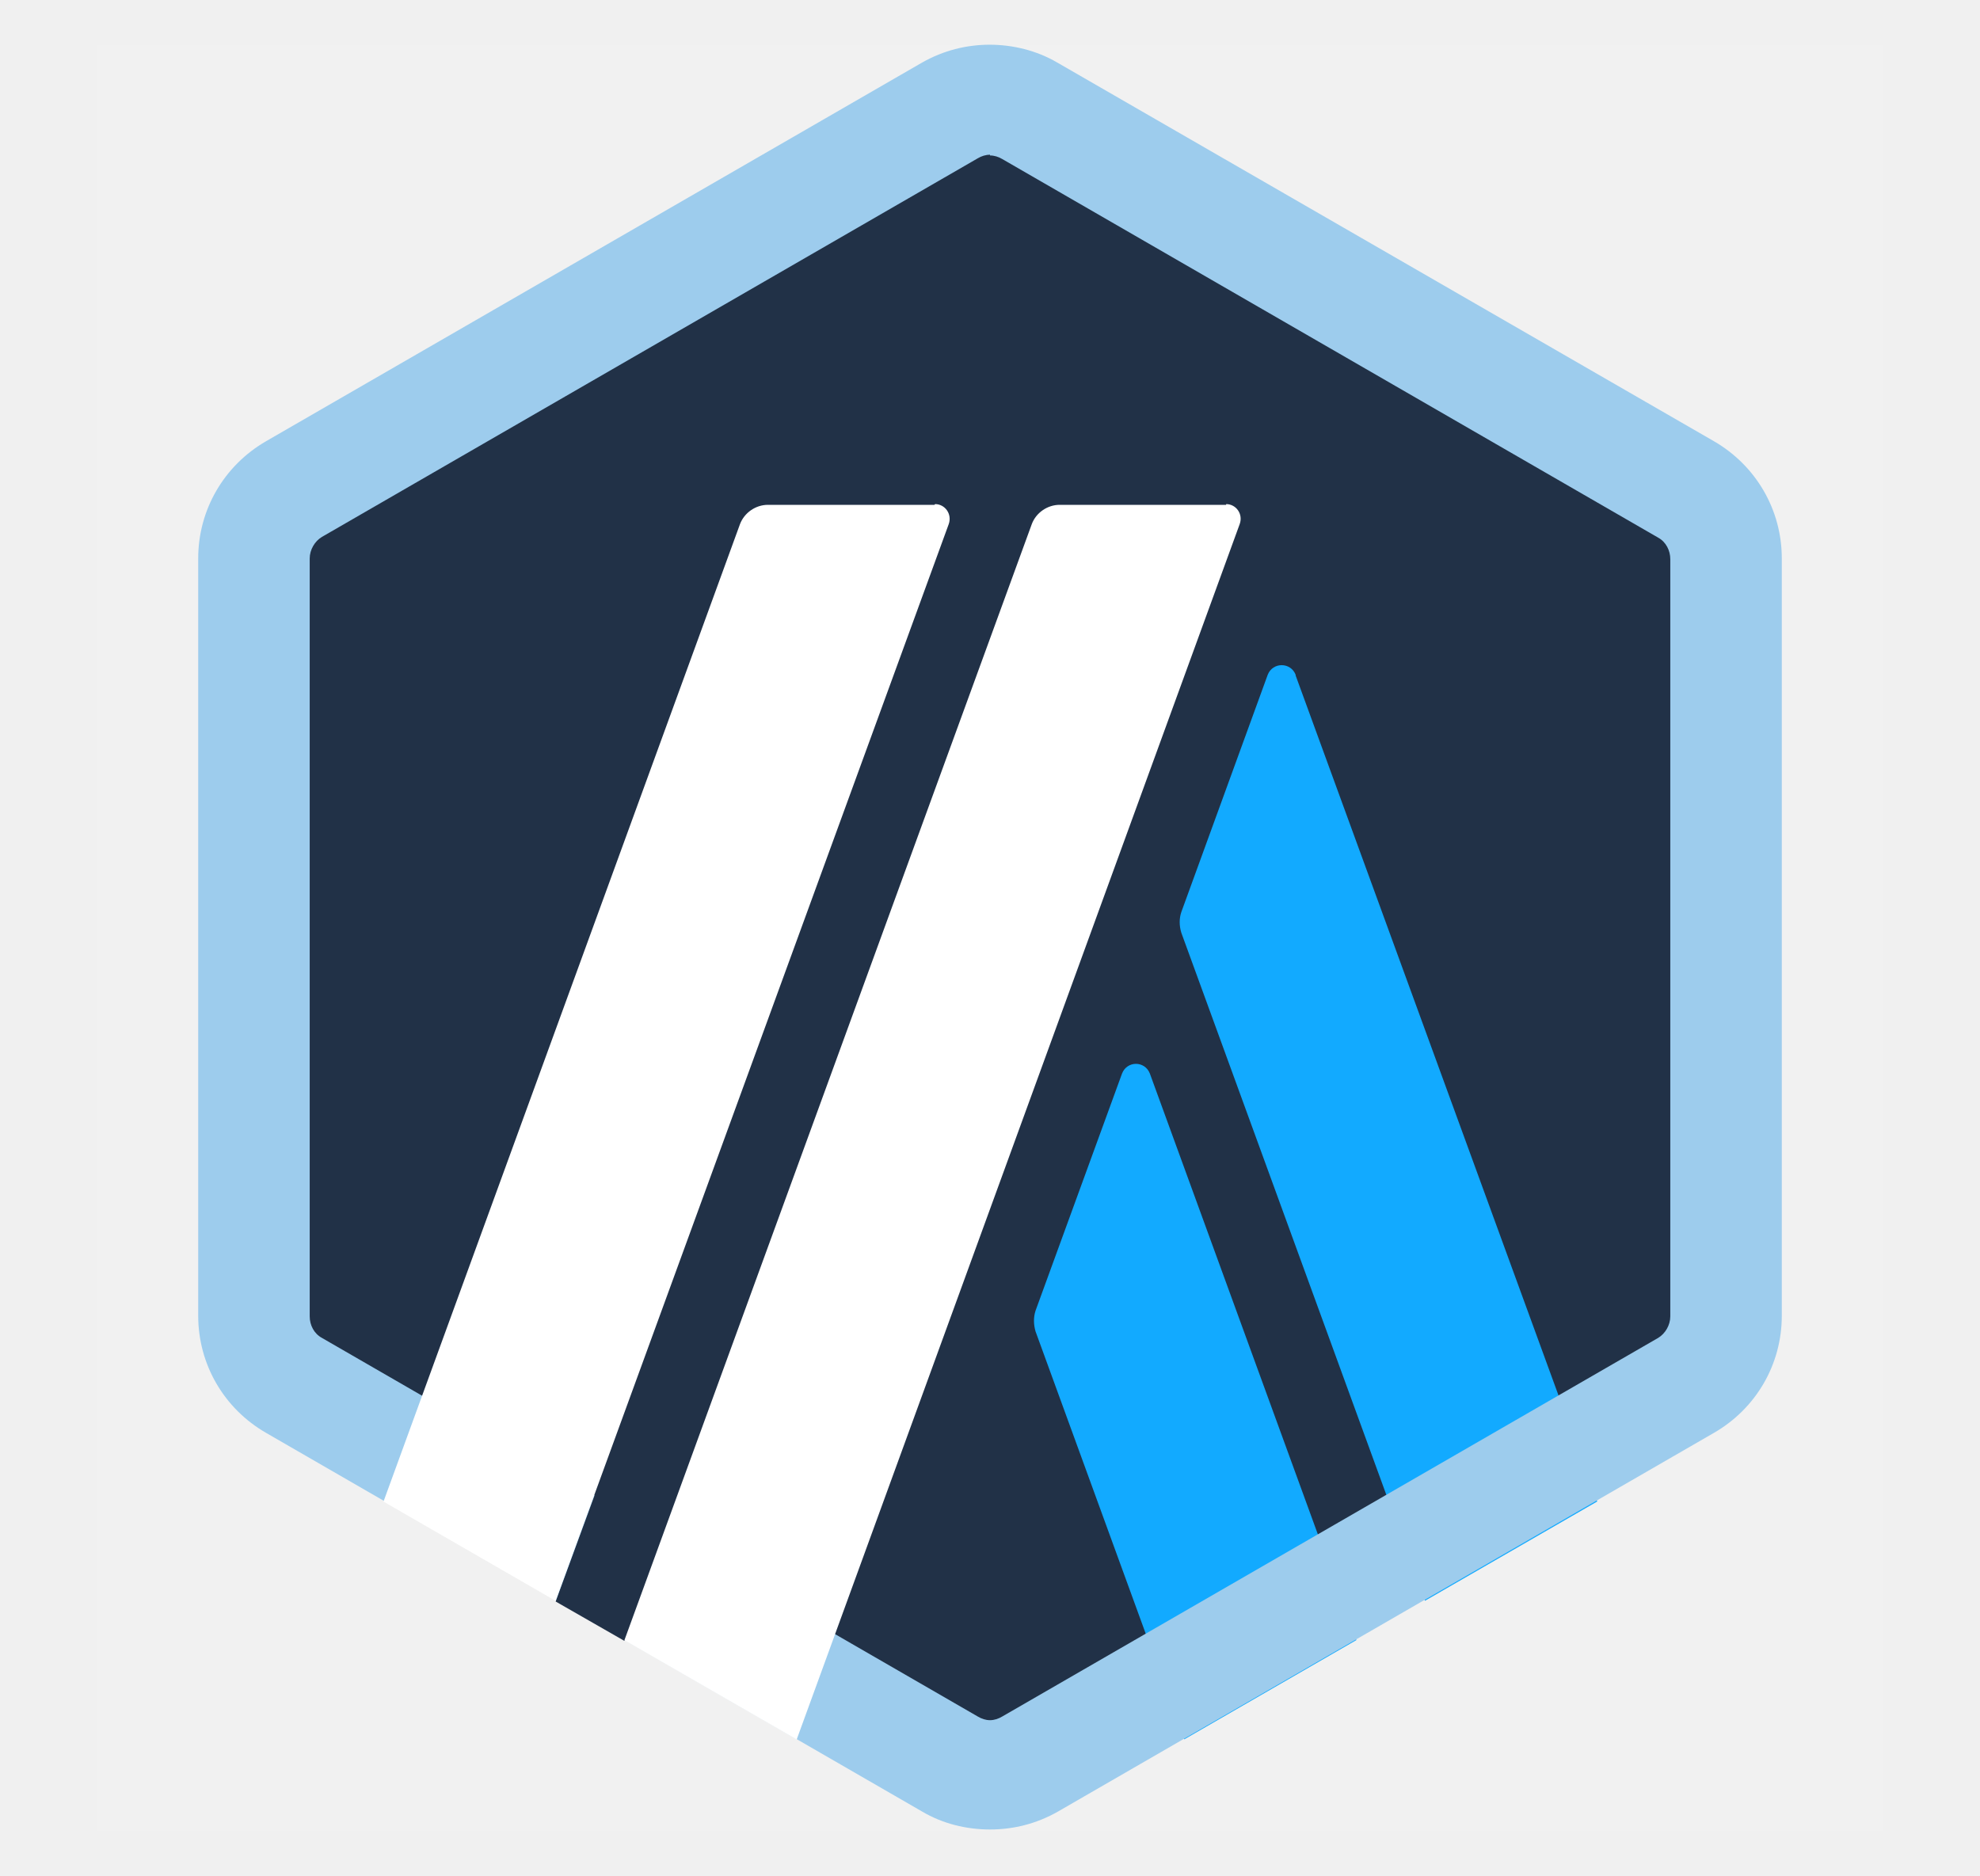
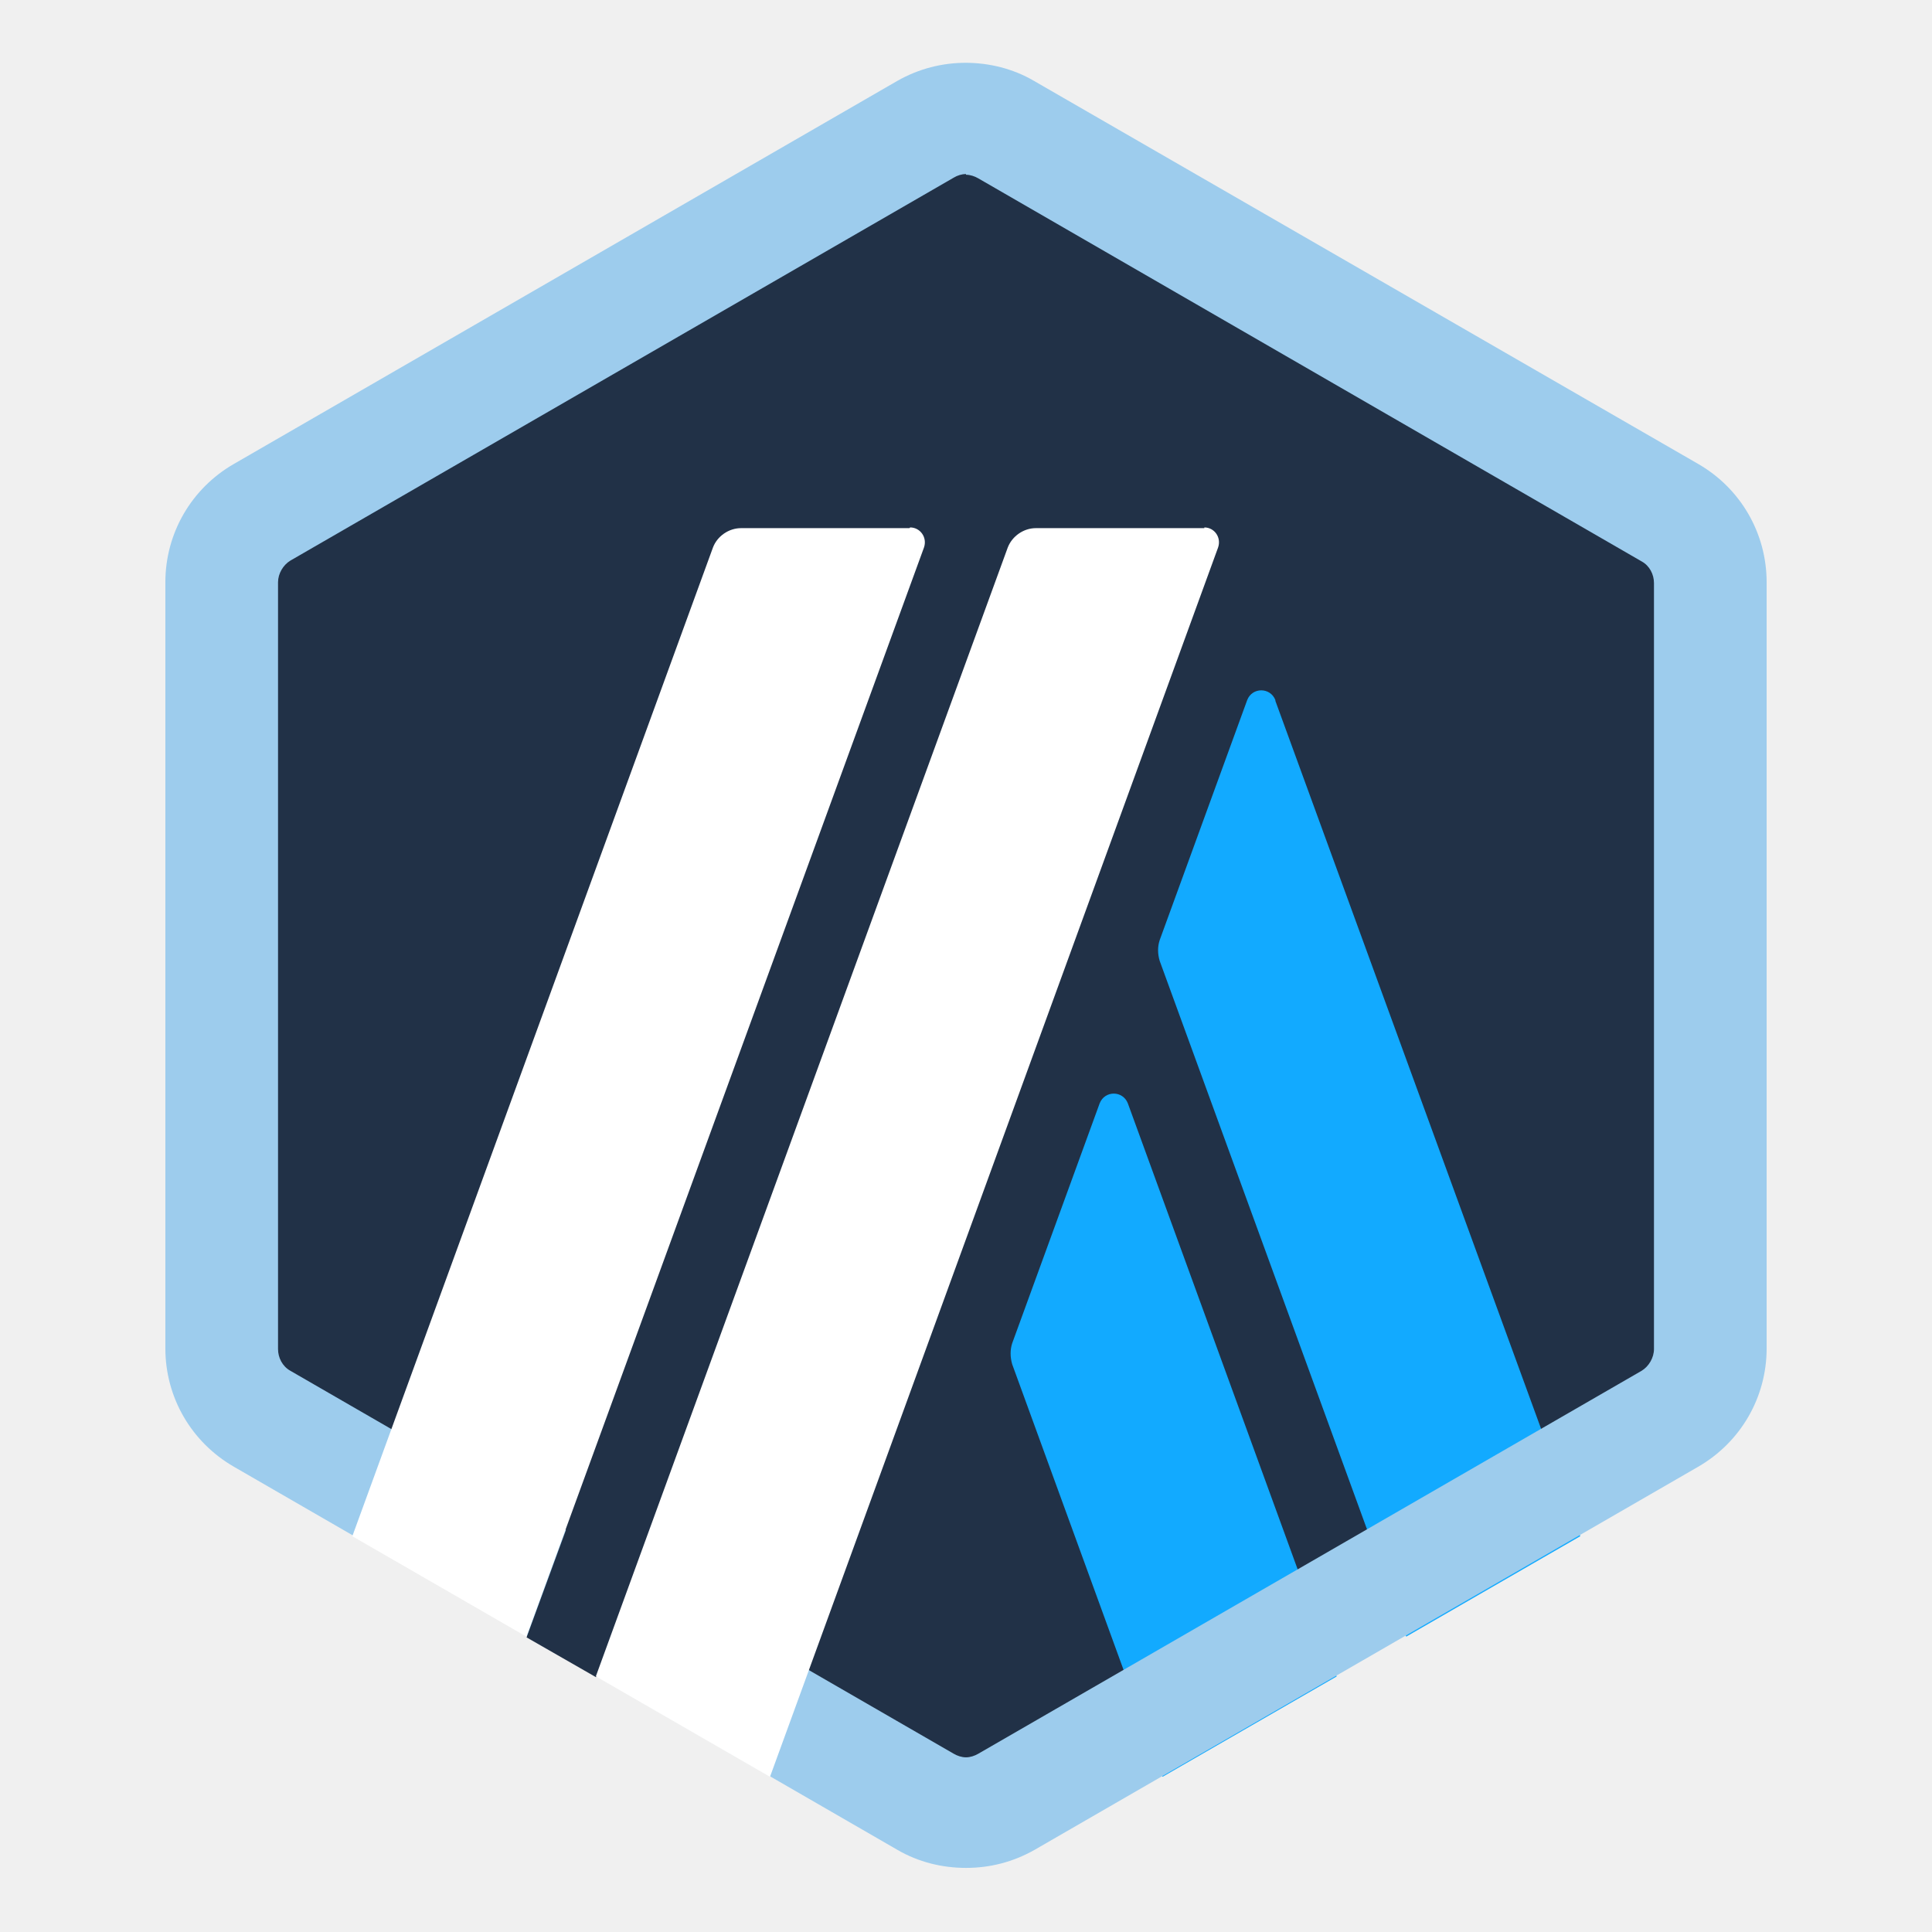
- <svg xmlns="http://www.w3.org/2000/svg" width="19" height="18" viewBox="0 0 19 18" fill="none">
-   <g id="arbitrum-arb-logo 1" clip-path="url(#clip0_922_27608)">
-     <rect width="17.143" height="17.143" transform="translate(0.929688 0.428711)" fill="white" fill-opacity="0.05" />
-     <g id="Layer_x0020_1">
-       <g id="_2405588477232">
-         <g id="Group">
-           <g id="Group_2">
-             <path id="Vector" d="M2.477 5.64V12.36C2.477 12.792 2.703 13.183 3.08 13.402L8.902 16.762C9.272 16.975 9.731 16.975 10.102 16.762L15.923 13.402C16.294 13.19 16.527 12.792 16.527 12.36V5.64C16.527 5.208 16.301 4.817 15.923 4.598L10.102 1.238C9.731 1.025 9.272 1.025 8.902 1.238L3.08 4.598C2.71 4.81 2.483 5.208 2.483 5.64H2.477Z" fill="#213147" />
-             <g id="Group_3">
-               <g id="Group_4">
-                 <g id="Group_5">
-                   <path id="Vector_2" d="M10.767 10.303L9.937 12.579C9.917 12.641 9.917 12.709 9.937 12.778L11.364 16.693L13.016 15.74L11.034 10.303C10.986 10.179 10.815 10.179 10.767 10.303Z" fill="#12AAFF" />
-                 </g>
-                 <g id="Group_6">
-                   <path id="Vector_3" d="M12.433 6.476C12.385 6.353 12.213 6.353 12.165 6.476L11.336 8.753C11.315 8.815 11.315 8.883 11.336 8.952L13.674 15.363L15.327 14.41L12.433 6.483V6.476Z" fill="#12AAFF" />
-                 </g>
-               </g>
-             </g>
-             <g id="Group_7">
-               <path id="Vector_4" d="M9.5 1.492C9.541 1.492 9.582 1.505 9.617 1.526L15.912 5.16C15.987 5.201 16.028 5.284 16.028 5.366V12.634C16.028 12.717 15.98 12.799 15.912 12.84L9.617 16.474C9.582 16.495 9.541 16.509 9.5 16.509C9.459 16.509 9.418 16.495 9.383 16.474L3.089 12.84C3.013 12.799 2.972 12.717 2.972 12.634V5.359C2.972 5.277 3.02 5.194 3.089 5.153L9.383 1.519C9.418 1.498 9.459 1.485 9.5 1.485V1.492ZM9.5 0.429C9.274 0.429 9.054 0.484 8.849 0.6L2.554 4.234C2.149 4.468 1.902 4.893 1.902 5.359V12.628C1.902 13.094 2.149 13.519 2.554 13.752L8.849 17.386C9.047 17.503 9.274 17.558 9.5 17.558C9.726 17.558 9.946 17.503 10.152 17.386L16.446 13.752C16.851 13.519 17.098 13.094 17.098 12.628V5.359C17.098 4.893 16.851 4.468 16.446 4.234L10.145 0.6C9.946 0.484 9.719 0.429 9.493 0.429H9.5Z" fill="#9DCCED" />
-             </g>
-             <path id="Vector_5" d="M5.332 15.37L5.915 13.779L7.081 14.746L5.99 15.747L5.332 15.37Z" fill="#213147" />
-             <g id="Group_8">
-               <path id="Vector_6" d="M8.967 4.845H7.369C7.252 4.845 7.143 4.92 7.101 5.03L3.68 14.411L5.332 15.364L9.104 5.03C9.138 4.934 9.069 4.838 8.973 4.838L8.967 4.845Z" fill="white" />
-               <path id="Vector_7" d="M11.766 4.845H10.168C10.052 4.845 9.942 4.92 9.901 5.03L5.992 15.741L7.645 16.694L11.896 5.03C11.931 4.934 11.862 4.838 11.766 4.838V4.845Z" fill="white" />
-             </g>
-           </g>
-         </g>
-       </g>
-     </g>
+ <svg xmlns="http://www.w3.org/2000/svg" width="22" height="22" viewBox="0 0 22 22" fill="none">
+   <g clip-path="url(#clip0_5185_4488)">
+     <path d="M2.574 6.968V15.032C2.574 15.551 2.846 16.02 3.298 16.283L10.284 20.315C10.729 20.57 11.28 20.57 11.724 20.315L18.71 16.283C19.155 16.028 19.435 15.551 19.435 15.032V6.968C19.435 6.45 19.163 5.981 18.71 5.717L11.724 1.685C11.28 1.43 10.729 1.43 10.284 1.685L3.298 5.717C2.854 5.973 2.582 6.45 2.582 6.968H2.574Z" fill="#213147" />
+     <path d="M12.522 12.564L11.526 15.296C11.502 15.37 11.502 15.452 11.526 15.535L13.238 20.233L15.221 19.09L12.843 12.564C12.785 12.416 12.58 12.416 12.522 12.564Z" fill="#12AAFF" />
+     <path d="M14.523 7.972C14.465 7.824 14.259 7.824 14.202 7.972L13.206 10.704C13.181 10.778 13.181 10.861 13.206 10.943L16.012 18.637L17.995 17.493L14.523 7.981V7.972Z" fill="#12AAFF" />
+     <path d="M11 1.99C11.049 1.99 11.099 2.007 11.14 2.031L18.694 6.393C18.784 6.442 18.834 6.541 18.834 6.639V15.362C18.834 15.46 18.776 15.559 18.694 15.609L11.14 19.97C11.099 19.994 11.049 20.011 11 20.011C10.951 20.011 10.901 19.994 10.86 19.97L3.306 15.609C3.216 15.559 3.166 15.46 3.166 15.362V6.631C3.166 6.532 3.224 6.434 3.306 6.384L10.86 2.023C10.901 1.998 10.951 1.982 11 1.982V1.99ZM11 0.715C10.729 0.715 10.465 0.781 10.218 0.921L2.665 5.282C2.179 5.561 1.883 6.072 1.883 6.631V15.354C1.883 15.913 2.179 16.423 2.665 16.703L10.218 21.064C10.457 21.204 10.729 21.27 11 21.27C11.272 21.27 11.535 21.204 11.782 21.064L19.336 16.703C19.821 16.423 20.117 15.913 20.117 15.354V6.631C20.117 6.072 19.821 5.561 19.336 5.282L11.774 0.921C11.535 0.781 11.263 0.715 10.992 0.715H11Z" fill="#9DCCED" />
+     <path d="M5.996 18.645L6.696 16.736L8.094 17.897L6.786 19.098L5.996 18.645Z" fill="#213147" />
+     <path d="M10.356 6.014H8.439C8.299 6.014 8.167 6.105 8.118 6.236L4.012 17.493L5.995 18.637L10.521 6.236C10.562 6.121 10.479 6.006 10.364 6.006L10.356 6.014Z" fill="white" />
+     <path d="M13.714 6.014H11.796C11.656 6.014 11.525 6.105 11.475 6.236L6.785 19.089L8.768 20.233L13.87 6.236C13.911 6.121 13.829 6.006 13.714 6.006V6.014Z" fill="white" />
  </g>
  <defs>
-     <clipPath id="clip0_922_27608">
-       <rect width="17.143" height="17.143" fill="white" transform="translate(0.929688 0.428711)" />
+     <clipPath id="clip0_5185_4488">
+       <rect width="20.571" height="20.571" fill="white" transform="translate(0.714844 0.714844)" />
    </clipPath>
  </defs>
</svg>
